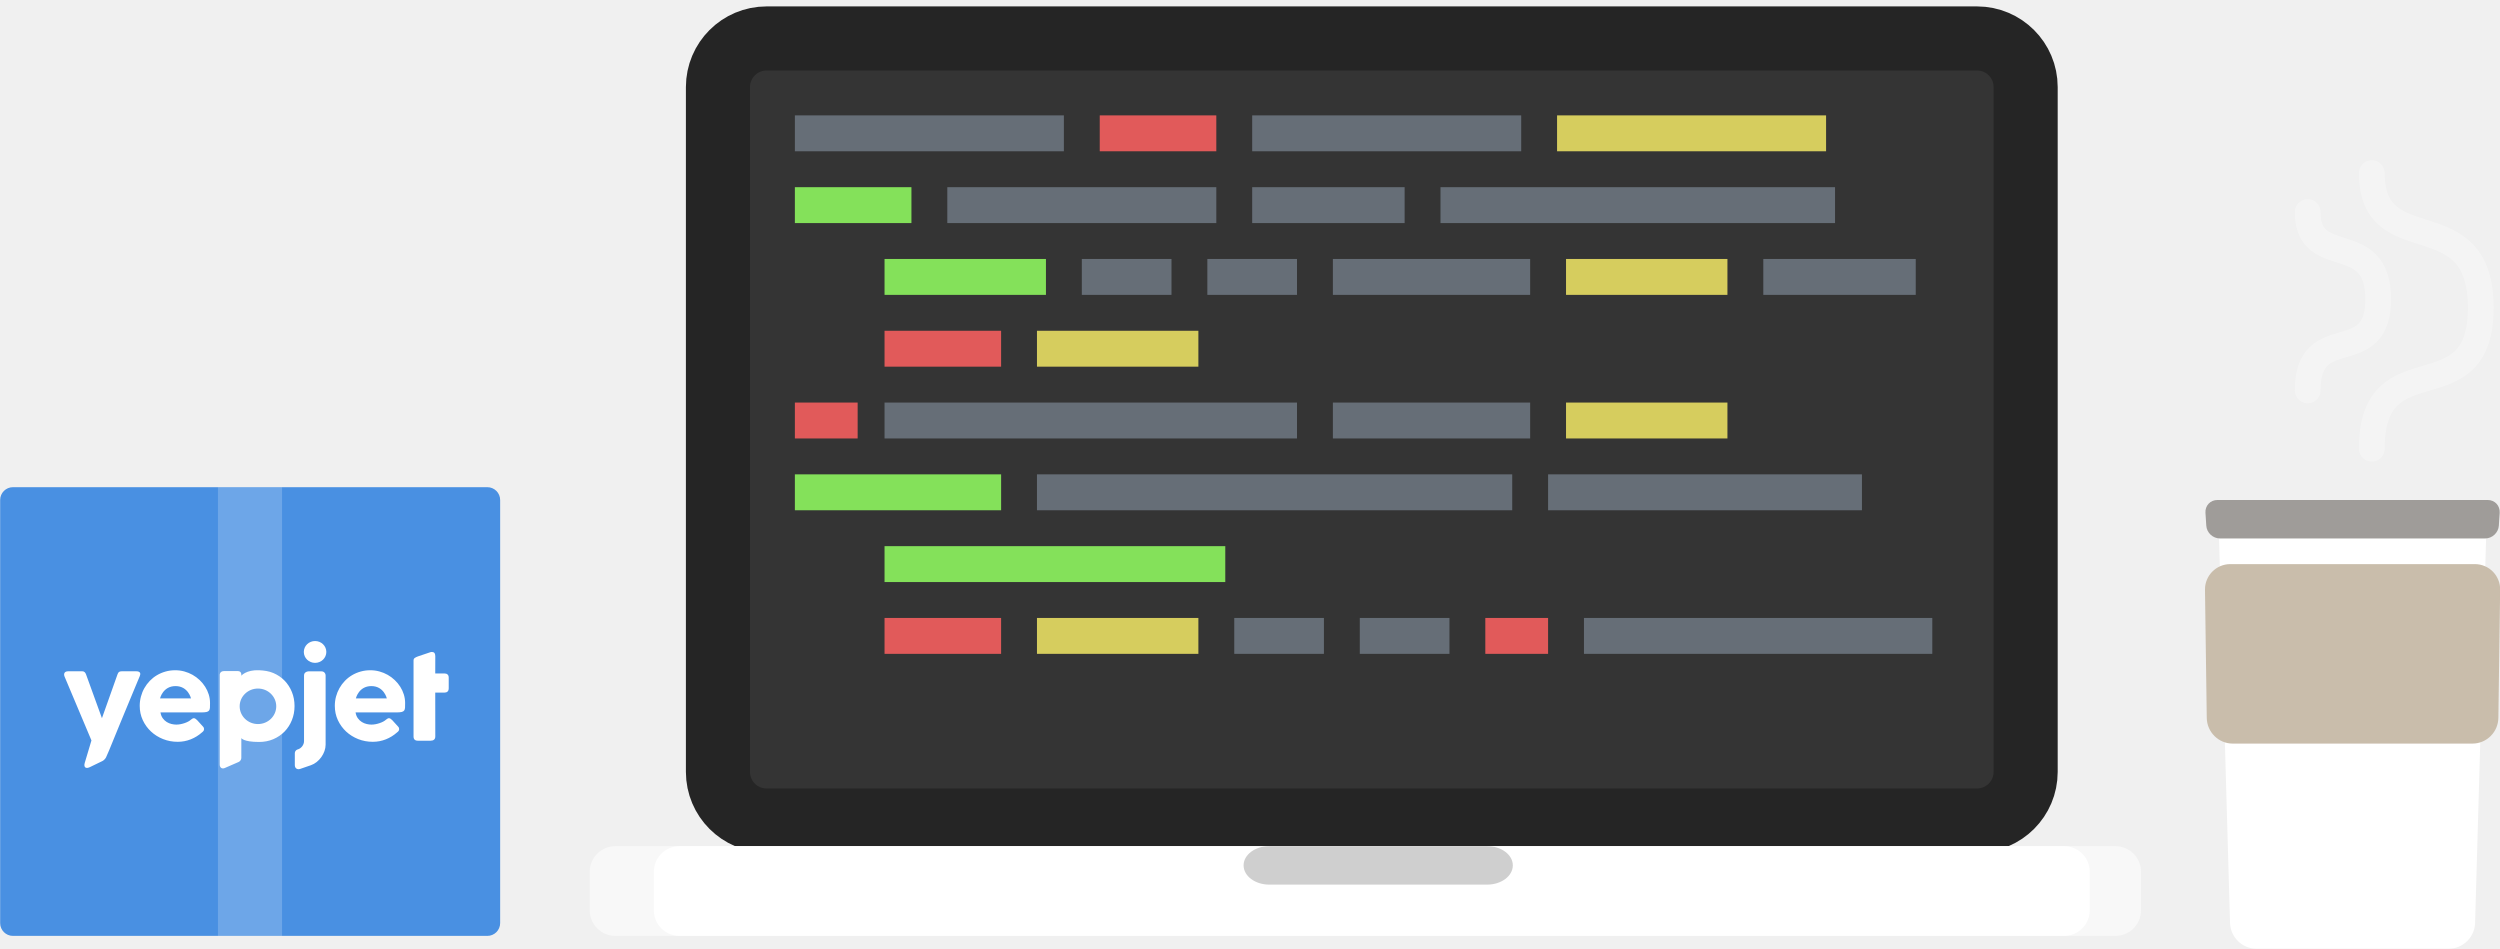
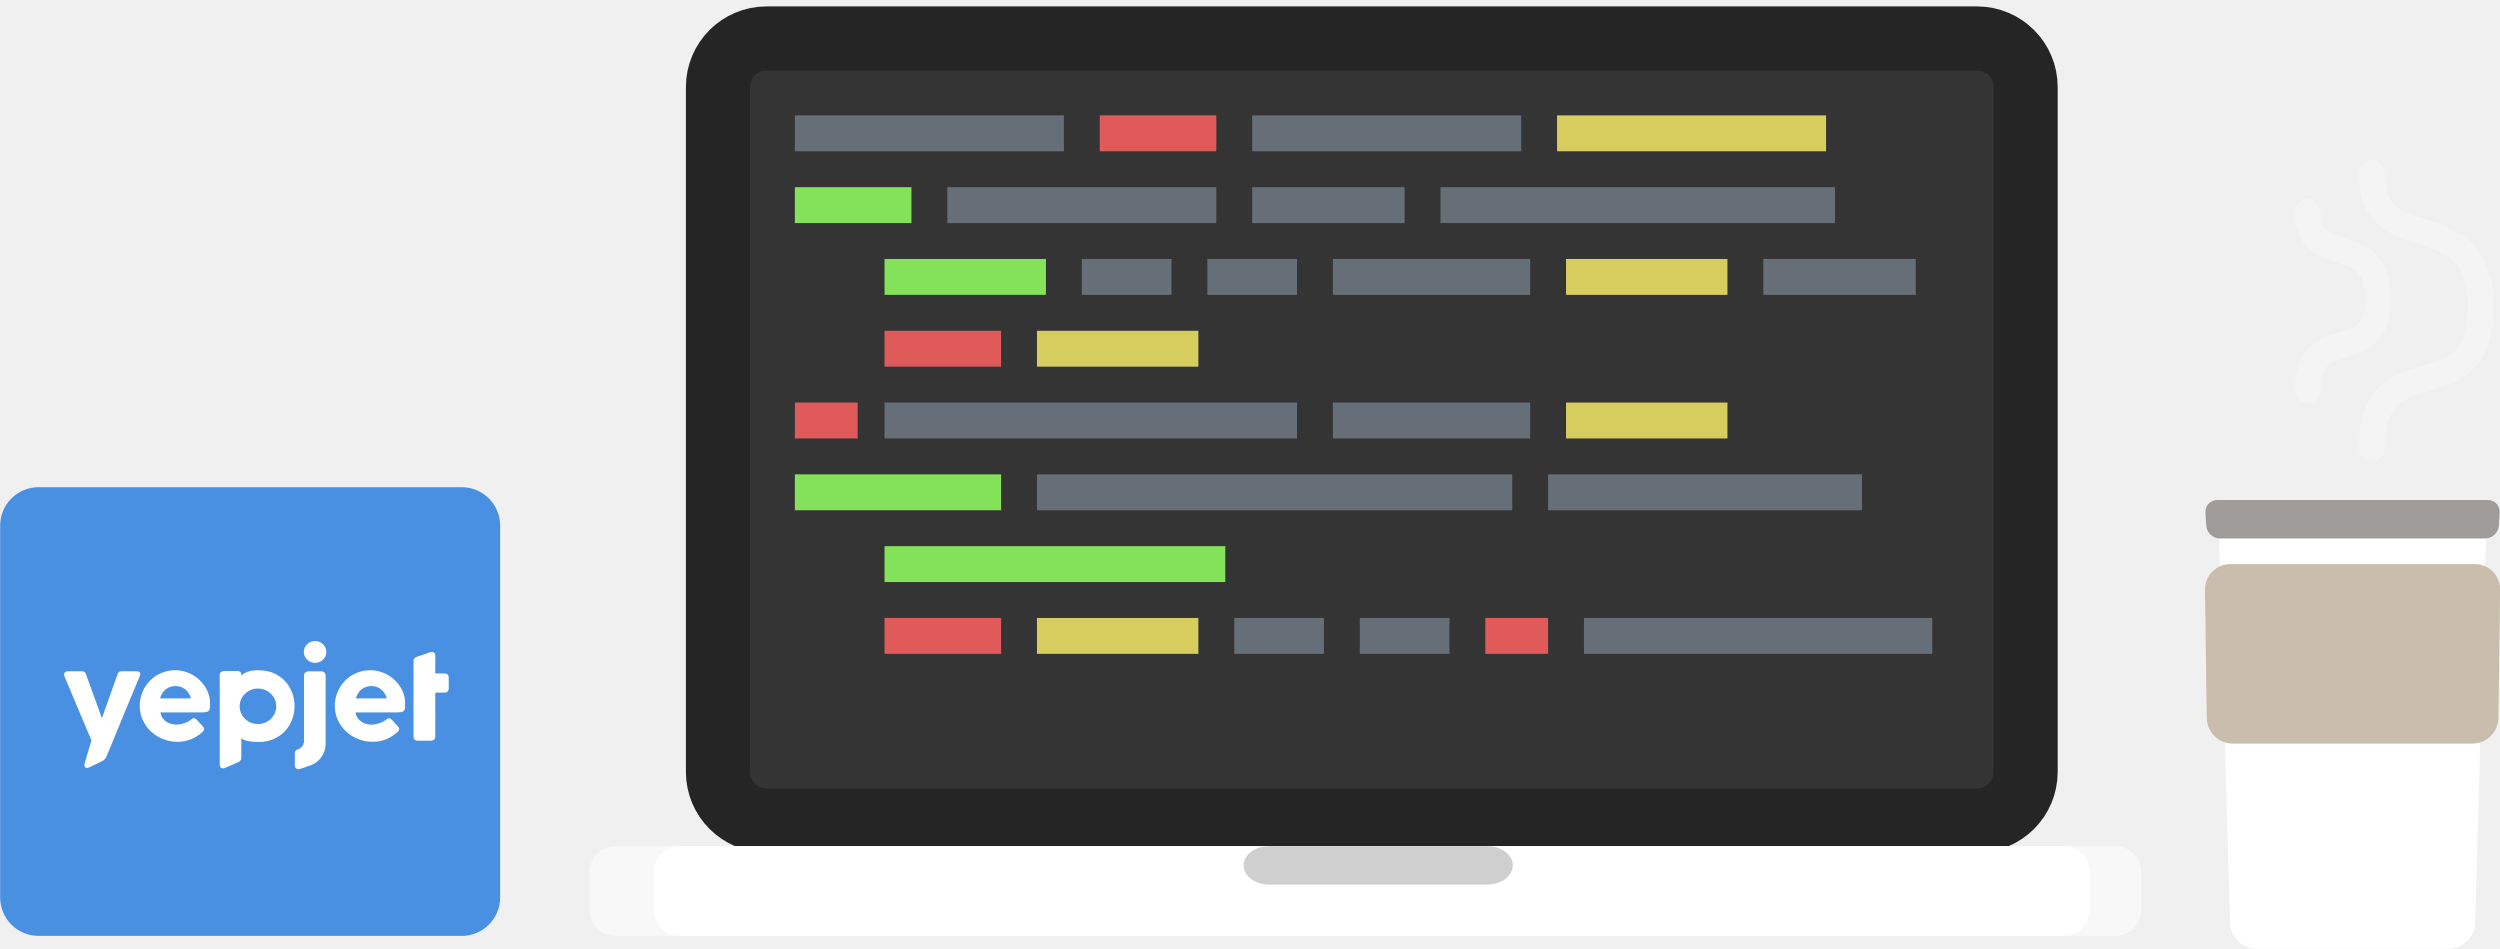
<svg xmlns="http://www.w3.org/2000/svg" width="195px" height="74px" viewBox="0 0 195 74" version="1.1">
  <defs />
  <g id="Website" stroke="none" stroke-width="1" fill="none" fill-rule="evenodd">
-     <g id="home" transform="translate(-611, -1291)">
-       <g id="illo3" transform="translate(611, 1294)">
+     <g id="Icon" transform="translate(-27, -16)">
+       <g id="illo3" transform="translate(27, 19)">
        <g id="illo1" transform="translate(56, 0)" stroke="#252525" stroke-width="5" fill="#343434">
          <rect id="Rectangle-145" x="0" y="0" width="102" height="61" rx="3.793" />
        </g>
        <rect id="Rectangle-145" fill="#F8F8F8" x="46" y="63" width="121" height="7" rx="2" />
        <rect id="Rectangle-145" fill="#C2C2C2" x="99" y="63" width="16" height="3" rx="2" />
        <path d="M173.057,38.007 C173.026,36.899 173.902,36 174.995,36 L192.005,36 C193.107,36 193.974,36.9 193.943,38.007 L193.057,68.993 C193.026,70.101 192.109,71 191.003,71 L175.997,71 C174.894,71 173.974,70.1 173.943,68.993 L173.057,38.007 Z" id="Path" fill="#FFFFFF" />
        <rect id="Rectangle-371" fill="#FFFFFF" x="51" y="63" width="112" height="7" rx="2" />
        <path d="M171.989,43.006 C171.973,41.898 172.865,41 173.968,41 L193.032,41 C194.14,41 195.027,41.897 195.011,43.006 L194.873,52.994 C194.857,54.102 193.956,55 192.851,55 L174.149,55 C173.048,55 172.143,54.103 172.127,52.994 L171.989,43.006 Z" id="Path" fill="#C9BDAB" />
        <path d="M172.025,36.999 C171.99,36.447 172.401,36 172.952,36 L194.048,36 C194.595,36 195.011,36.443 194.975,36.999 L194.91,38.001 C194.874,38.553 194.392,39 193.841,39 L173.159,39 C172.605,39 172.126,38.557 172.09,38.001 L172.025,36.999 Z" id="Path" fill="#9F9C99" />
        <rect id="Rectangle-371" fill="#CFCFCF" x="97" y="63" width="21" height="3" rx="2" />
        <path d="M185,32 C185,23.5 193.5,29.5 193.5,21 C193.5,12.5 185,17.5 185,10.5" id="Path-560" stroke-opacity="0.3" stroke="#FFFFFF" stroke-width="2" stroke-linecap="round" stroke-linejoin="round" />
        <path d="M180,27.45 C180,21.95 185.5,25.833 185.5,20.333 C185.5,14.833 180,18.068 180,13.539" id="Path-560" stroke-opacity="0.3" stroke="#FFFFFF" stroke-width="2" stroke-linecap="round" stroke-linejoin="round" />
        <g id="Group" transform="translate(62, 6)">
          <rect id="Rectangle-68" fill="#666E77" x="0" y="0" width="20.983" height="2.8" />
          <rect id="Rectangle-68" fill="#E15A5A" x="23.78" y="0" width="9.092" height="2.8" />
          <rect id="Rectangle-68" fill="#84E15A" x="0" y="5.6" width="9.092" height="2.8" />
          <rect id="Rectangle-68" fill="#84E15A" x="6.994" y="11.2" width="12.59" height="2.8" />
          <rect id="Rectangle-68" fill="#666E77" x="11.89" y="5.6" width="20.983" height="2.8" />
          <rect id="Rectangle-68" fill="#666E77" x="22.382" y="11.2" width="6.994" height="2.8" />
          <rect id="Rectangle-68" fill="#666E77" x="32.173" y="11.2" width="6.994" height="2.8" />
          <rect id="Rectangle-68" fill="#E15A5A" x="6.994" y="16.8" width="9.092" height="2.8" />
          <rect id="Rectangle-68" fill="#E15A5A" x="0" y="22.4" width="4.896" height="2.8" />
          <rect id="Rectangle-68" fill="#666E77" x="6.994" y="22.4" width="32.173" height="2.8" />
          <rect id="Rectangle-68" fill="#666E77" x="41.965" y="22.4" width="15.387" height="2.8" />
          <rect id="Rectangle-68" fill="#666E77" x="41.965" y="11.2" width="15.387" height="2.8" />
          <rect id="Rectangle-68" fill="#666E77" x="35.671" y="5.6" width="11.89" height="2.8" />
          <rect id="Rectangle-68" fill="#D6CD5E" x="60.15" y="11.2" width="12.59" height="2.8" />
          <rect id="Rectangle-68" fill="#666E77" x="50.358" y="5.6" width="30.775" height="2.8" />
          <rect id="Rectangle-68" fill="#D6CD5E" x="18.884" y="16.8" width="12.59" height="2.8" />
          <rect id="Rectangle-68" fill="#666E77" x="35.671" y="0" width="20.983" height="2.8" />
          <rect id="Rectangle-68" fill="#D6CD5E" x="59.451" y="0" width="20.983" height="2.8" />
          <rect id="Rectangle-68" fill="#84E15A" x="0" y="28" width="16.087" height="2.8" />
          <rect id="Rectangle-68" fill="#84E15A" x="6.994" y="33.6" width="26.578" height="2.8" />
          <rect id="Rectangle-68" fill="#666E77" x="18.884" y="28" width="37.069" height="2.8" />
          <rect id="Rectangle-68" fill="#E15A5A" x="6.994" y="39.2" width="9.092" height="2.8" />
          <rect id="Rectangle-68" fill="#E15A5A" x="53.855" y="39.2" width="4.896" height="2.8" />
          <rect id="Rectangle-68" fill="#666E77" x="61.549" y="39.2" width="27.17" height="2.8" />
          <rect id="Rectangle-68" fill="#D6CD5E" x="18.884" y="39.2" width="12.59" height="2.8" />
          <rect id="Rectangle-68" fill="#666E77" x="58.751" y="28" width="24.48" height="2.8" />
          <rect id="Rectangle-68" fill="#666E77" x="34.272" y="39.2" width="6.994" height="2.8" />
          <rect id="Rectangle-68" fill="#666E77" x="44.064" y="39.2" width="6.994" height="2.8" />
          <rect id="Rectangle-68" fill="#D6CD5E" x="60.15" y="22.4" width="12.59" height="2.8" />
          <rect id="Rectangle-68" fill="#666E77" x="75.538" y="11.2" width="11.89" height="2.8" />
        </g>
-         <rect id="Rectangle-406" fill="#4990E2" x="0.012" y="35" width="39" height="35" rx="1" />
-         <rect id="Rectangle-407" fill-opacity="0.2" fill="#FFFFFF" x="17" y="35" width="5" height="35" />
+         <rect id="Rectangle-406" fill="#4990E2" x="0.012" y="35" width="39" height="35" rx="3" />
        <path d="M5.036,49.774 C4.989,49.66 4.988,49.563 5.034,49.482 C5.079,49.401 5.179,49.36 5.335,49.36 L6.421,49.36 C6.494,49.36 6.554,49.382 6.601,49.426 C6.648,49.47 6.683,49.525 6.707,49.59 L7.951,53.02 L9.169,49.59 C9.201,49.5 9.242,49.438 9.292,49.407 C9.342,49.376 9.411,49.36 9.499,49.36 L10.629,49.36 C10.711,49.36 10.776,49.371 10.822,49.392 C10.869,49.414 10.902,49.442 10.921,49.478 C10.94,49.513 10.947,49.553 10.941,49.597 C10.935,49.641 10.924,49.684 10.906,49.727 C10.795,49.994 10.673,50.286 10.541,50.602 C10.409,50.919 10.272,51.248 10.13,51.591 C9.988,51.933 9.843,52.281 9.697,52.635 C9.55,52.988 9.407,53.335 9.268,53.676 C9.129,54.017 8.995,54.344 8.866,54.658 C8.737,54.972 8.619,55.26 8.512,55.523 C8.405,55.786 8.27,56.076 8.27,56.076 C8.221,56.181 8.088,56.313 7.994,56.358 L7.011,56.835 C6.688,56.992 6.508,56.848 6.612,56.498 L7.133,54.754 L5.036,49.774 Z M15.753,54.128 C15.495,54.358 15.205,54.538 14.882,54.667 C14.56,54.796 14.218,54.861 13.858,54.861 C13.456,54.861 13.076,54.79 12.719,54.648 C12.361,54.506 12.047,54.309 11.778,54.058 C11.508,53.806 11.294,53.51 11.136,53.169 C10.978,52.828 10.898,52.458 10.898,52.057 C10.898,51.807 10.93,51.565 10.993,51.331 C11.056,51.097 11.145,50.877 11.261,50.673 C11.377,50.468 11.518,50.28 11.683,50.108 C11.849,49.936 12.034,49.789 12.24,49.667 C12.445,49.545 12.668,49.45 12.908,49.382 C13.148,49.313 13.402,49.279 13.669,49.279 C13.912,49.279 14.148,49.311 14.377,49.373 C14.605,49.436 14.82,49.524 15.021,49.637 C15.222,49.751 15.405,49.887 15.573,50.046 C15.74,50.205 15.883,50.379 16.003,50.568 C16.124,50.757 16.217,50.959 16.283,51.173 C16.349,51.388 16.382,51.608 16.382,51.836 C16.382,51.983 16.379,52.104 16.375,52.198 C16.371,52.292 16.348,52.366 16.307,52.422 C16.266,52.477 16.198,52.515 16.102,52.537 C16.007,52.558 15.867,52.569 15.683,52.569 L12.517,52.569 C12.546,52.75 12.605,52.902 12.695,53.024 C12.784,53.147 12.887,53.244 13.005,53.316 C13.122,53.389 13.246,53.441 13.378,53.472 C13.51,53.503 13.635,53.519 13.752,53.519 C13.858,53.519 13.966,53.508 14.078,53.487 C14.189,53.465 14.297,53.437 14.401,53.401 C14.505,53.366 14.6,53.325 14.687,53.278 C14.773,53.231 14.843,53.182 14.895,53.131 C14.942,53.094 14.983,53.066 15.016,53.048 C15.05,53.029 15.086,53.02 15.124,53.02 C15.162,53.02 15.201,53.033 15.241,53.058 C15.28,53.084 15.325,53.121 15.375,53.169 L15.841,53.681 C15.873,53.717 15.894,53.751 15.902,53.781 C15.911,53.81 15.916,53.841 15.916,53.872 C15.916,53.929 15.899,53.978 15.867,54.019 C15.835,54.06 15.797,54.097 15.753,54.128 L15.753,54.128 Z M17.491,49.343 L18.541,49.343 C18.87,49.343 18.824,49.667 18.824,49.667 L18.824,49.705 C18.824,49.705 19.199,49.237 20.208,49.279 C20.61,49.296 20.98,49.351 21.319,49.495 C21.657,49.638 21.949,49.835 22.194,50.087 C22.438,50.338 22.63,50.634 22.767,50.973 C22.905,51.312 22.974,51.679 22.974,52.074 C22.974,52.466 22.905,52.833 22.767,53.174 C22.63,53.514 22.438,53.81 22.194,54.062 C21.949,54.313 21.657,54.511 21.319,54.656 C20.98,54.801 20.61,54.873 20.208,54.873 C18.98,54.873 18.824,54.571 18.824,54.571 L18.823,56.126 C18.823,56.246 18.733,56.383 18.617,56.433 L17.53,56.906 C17.314,57 17.139,56.878 17.139,56.634 L17.139,49.659 C17.139,49.659 17.114,49.343 17.491,49.343 Z M22.996,55.743 C22.996,55.621 23.084,55.495 23.207,55.458 L23.239,55.449 C23.501,55.371 23.714,55.095 23.714,54.81 L23.714,49.697 C23.714,49.586 23.751,49.503 23.824,49.448 C23.897,49.392 23.978,49.365 24.066,49.365 L25.064,49.365 C25.169,49.365 25.251,49.397 25.31,49.463 C25.369,49.528 25.398,49.606 25.398,49.697 L25.398,55.083 C25.398,55.751 24.889,56.468 24.253,56.686 L23.414,56.975 C23.183,57.054 22.996,56.923 22.996,56.682 L22.996,55.743 Z M30.1,54.667 C29.777,54.796 29.436,54.861 29.075,54.861 C28.674,54.861 28.294,54.79 27.936,54.648 C27.579,54.506 27.265,54.309 26.995,54.058 C26.726,53.806 26.512,53.51 26.353,53.169 C26.195,52.828 26.116,52.458 26.116,52.057 C26.116,51.807 26.147,51.565 26.21,51.331 C26.273,51.097 26.363,50.877 26.479,50.673 C26.594,50.468 26.735,50.28 26.901,50.108 C27.066,49.936 27.252,49.789 27.457,49.667 C27.662,49.545 27.885,49.45 28.125,49.382 C28.366,49.313 28.619,49.279 28.886,49.279 C29.129,49.279 29.365,49.311 29.594,49.373 C29.823,49.436 30.037,49.524 30.238,49.637 C30.439,49.751 30.623,49.887 30.79,50.046 C30.957,50.205 31.101,50.379 31.221,50.568 C31.341,50.757 31.434,50.959 31.5,51.173 C31.566,51.388 31.599,51.608 31.599,51.836 C31.599,51.983 31.597,52.104 31.593,52.198 C31.588,52.292 31.565,52.366 31.524,52.422 C31.483,52.477 31.415,52.515 31.32,52.537 C31.225,52.558 31.085,52.569 30.9,52.569 L27.734,52.569 C27.763,52.75 27.823,52.902 27.912,53.024 C28.001,53.147 28.105,53.244 28.222,53.316 C28.339,53.389 28.464,53.441 28.596,53.472 C28.728,53.503 28.852,53.519 28.97,53.519 C29.075,53.519 29.184,53.508 29.295,53.487 C29.406,53.465 29.514,53.437 29.618,53.401 C29.722,53.366 29.818,53.325 29.904,53.278 C29.99,53.231 30.06,53.182 30.113,53.131 C30.16,53.094 30.2,53.066 30.234,53.048 C30.267,53.029 30.303,53.02 30.342,53.02 C30.38,53.02 30.418,53.033 30.458,53.058 C30.498,53.084 30.542,53.121 30.592,53.169 L31.058,53.681 C31.091,53.717 31.111,53.751 31.12,53.781 C31.129,53.81 31.133,53.841 31.133,53.872 C31.133,53.929 31.117,53.978 31.085,54.019 C31.052,54.06 31.014,54.097 30.97,54.128 C30.712,54.358 30.422,54.538 30.1,54.667 Z M27.758,51.474 L30.172,51.474 C30.172,51.474 29.952,50.515 28.965,50.515 C27.977,50.515 27.758,51.474 27.758,51.474 Z M12.484,51.474 L14.898,51.474 C14.898,51.474 14.678,50.515 13.691,50.515 C12.703,50.515 12.484,51.474 12.484,51.474 Z M32.256,48.521 C32.256,48.433 32.286,48.367 32.346,48.323 C32.406,48.279 32.492,48.237 32.604,48.197 L33.602,47.861 C33.616,47.858 33.63,47.856 33.643,47.856 L33.681,47.856 C33.789,47.856 33.862,47.887 33.899,47.948 C33.935,48.009 33.953,48.089 33.953,48.189 L33.949,49.531 L34.683,49.531 C34.777,49.531 34.853,49.558 34.912,49.612 C34.971,49.666 35,49.747 35,49.855 L35,50.677 C35,50.796 34.971,50.883 34.912,50.939 C34.853,50.994 34.777,51.022 34.683,51.022 L33.949,51.022 L33.953,54.447 C33.953,54.555 33.921,54.637 33.857,54.692 C33.792,54.748 33.703,54.775 33.589,54.775 L32.595,54.775 C32.369,54.775 32.256,54.666 32.256,54.447 L32.256,48.521 Z M24.576,48.704 C25.061,48.704 25.454,48.323 25.454,47.852 C25.454,47.382 25.061,47 24.576,47 C24.091,47 23.698,47.382 23.698,47.852 C23.698,48.323 24.091,48.704 24.576,48.704 Z M20.121,53.476 C20.909,53.476 21.547,52.856 21.547,52.091 C21.547,51.327 20.909,50.707 20.121,50.707 C19.333,50.707 18.694,51.327 18.694,52.091 C18.694,52.856 19.333,53.476 20.121,53.476 Z" id="yepjet" fill="#FFFFFF" />
      </g>
    </g>
  </g>
</svg>
